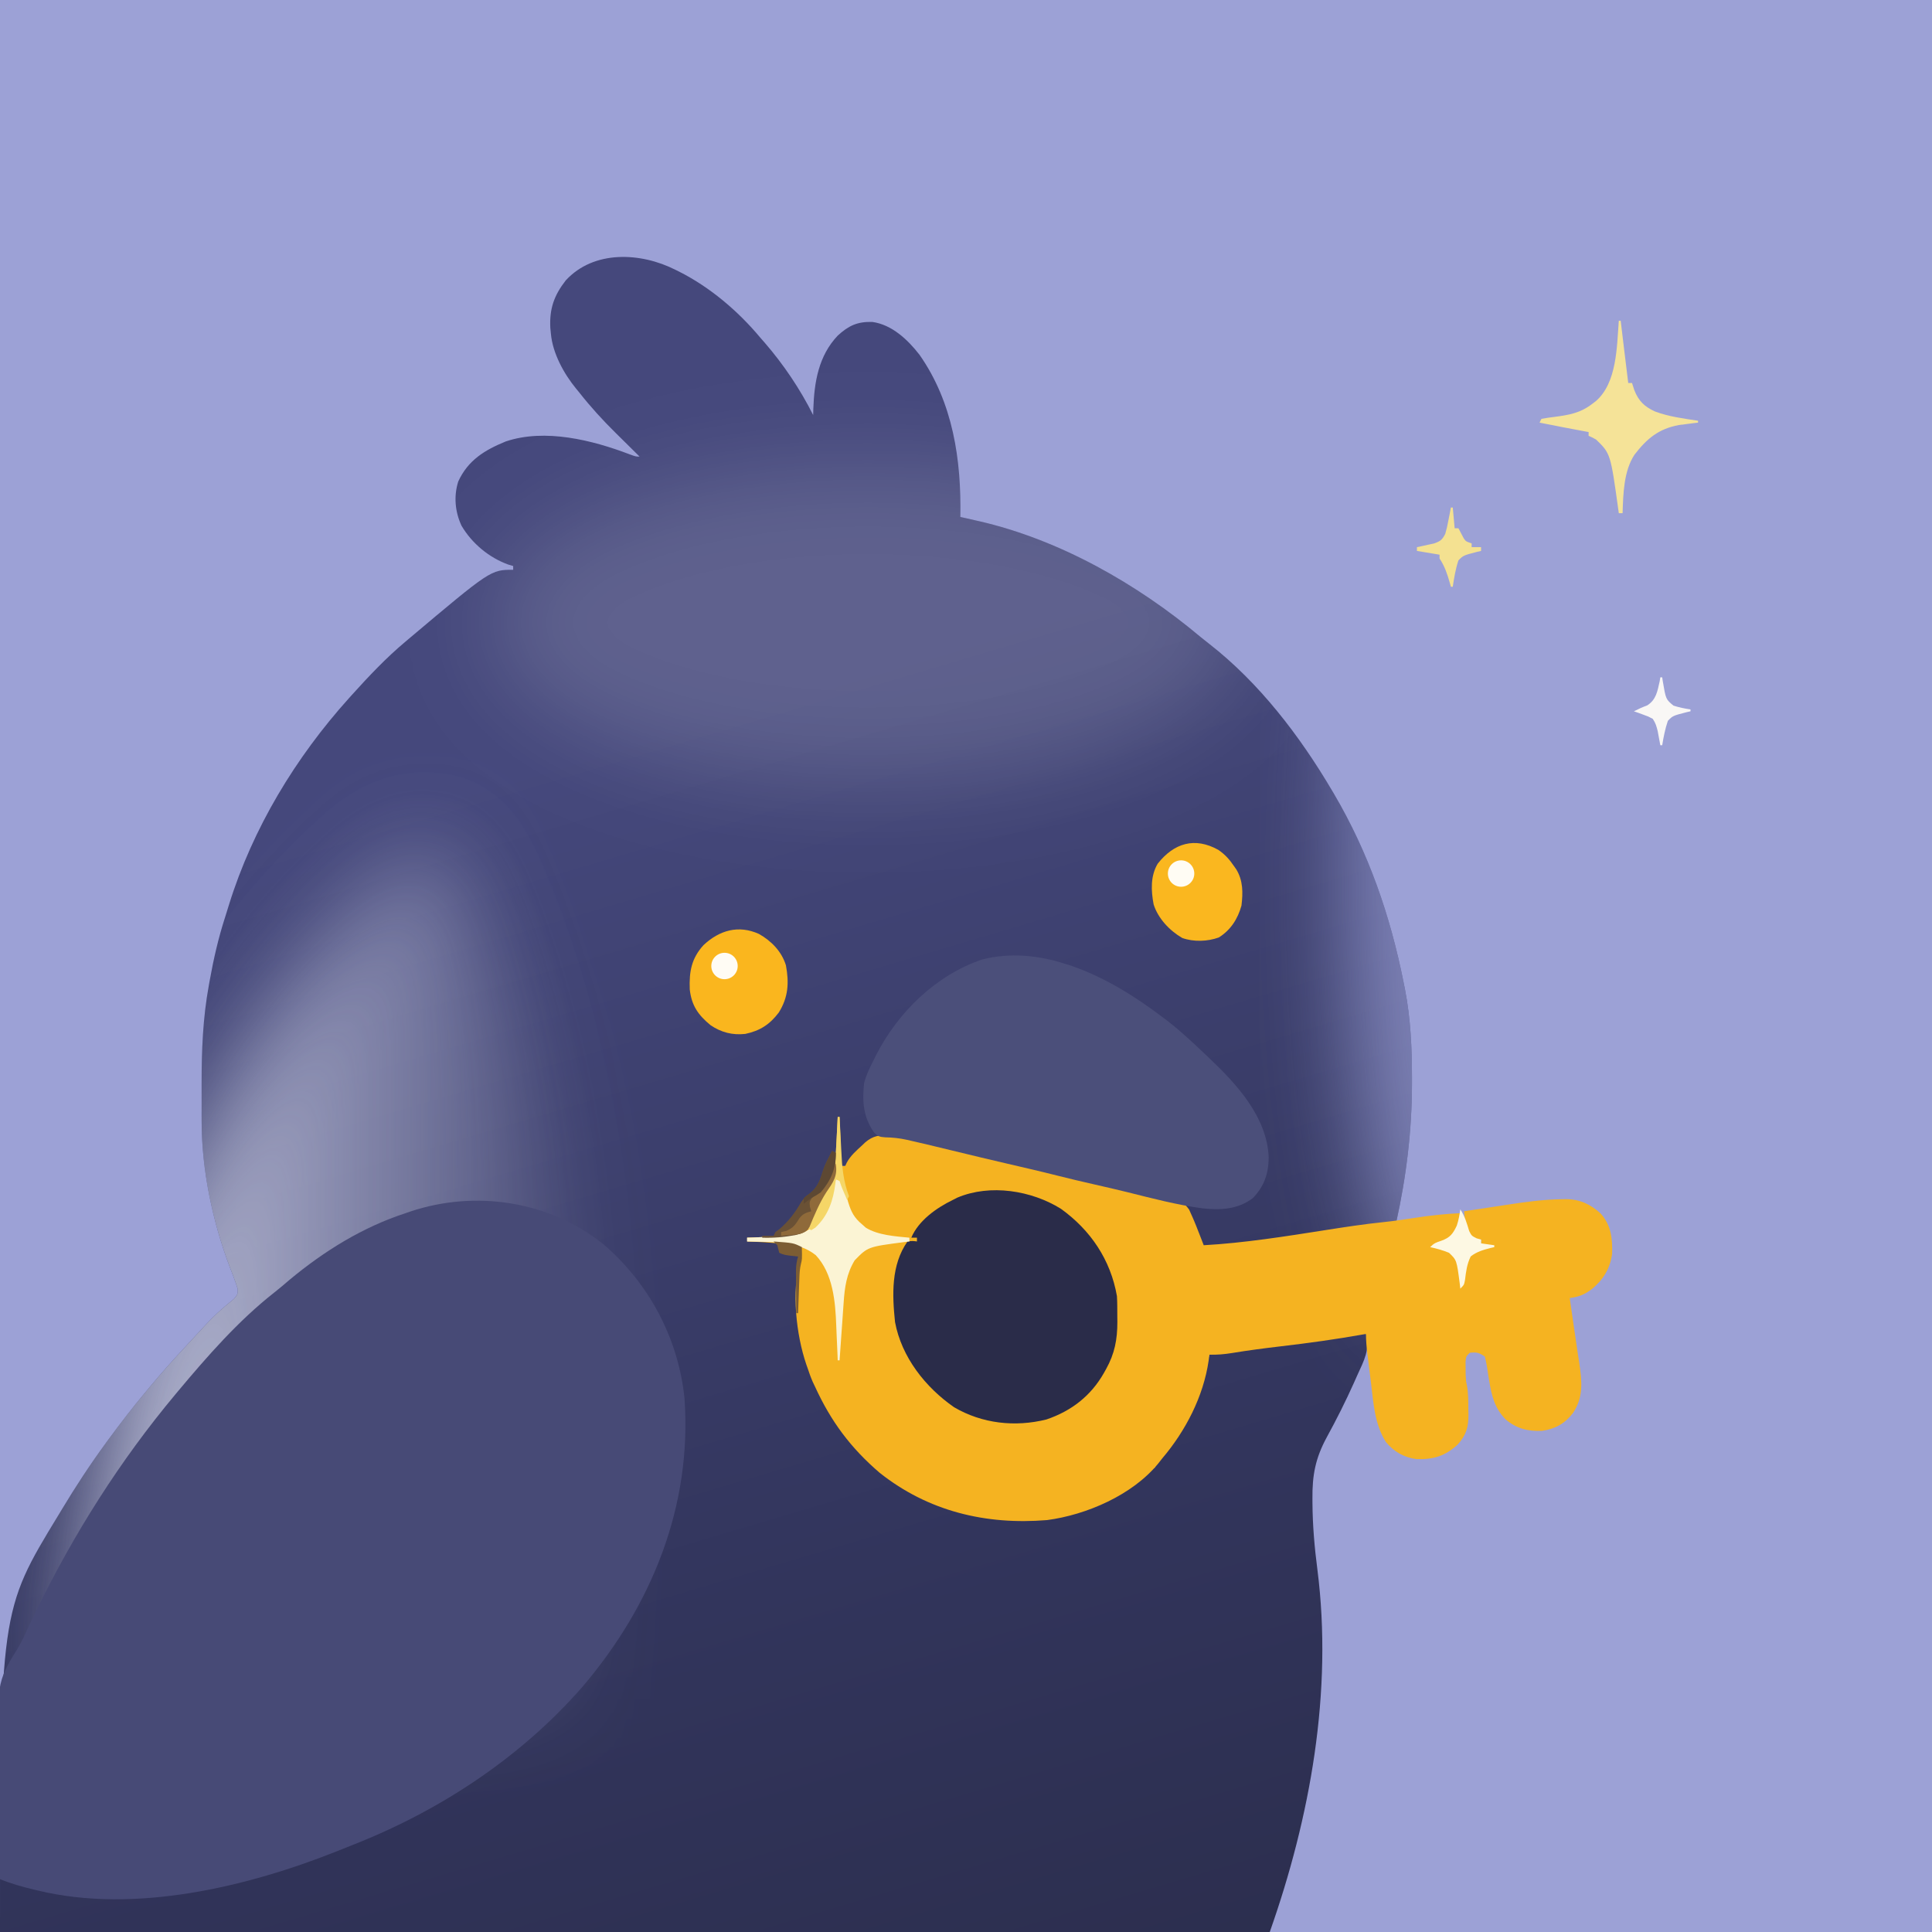
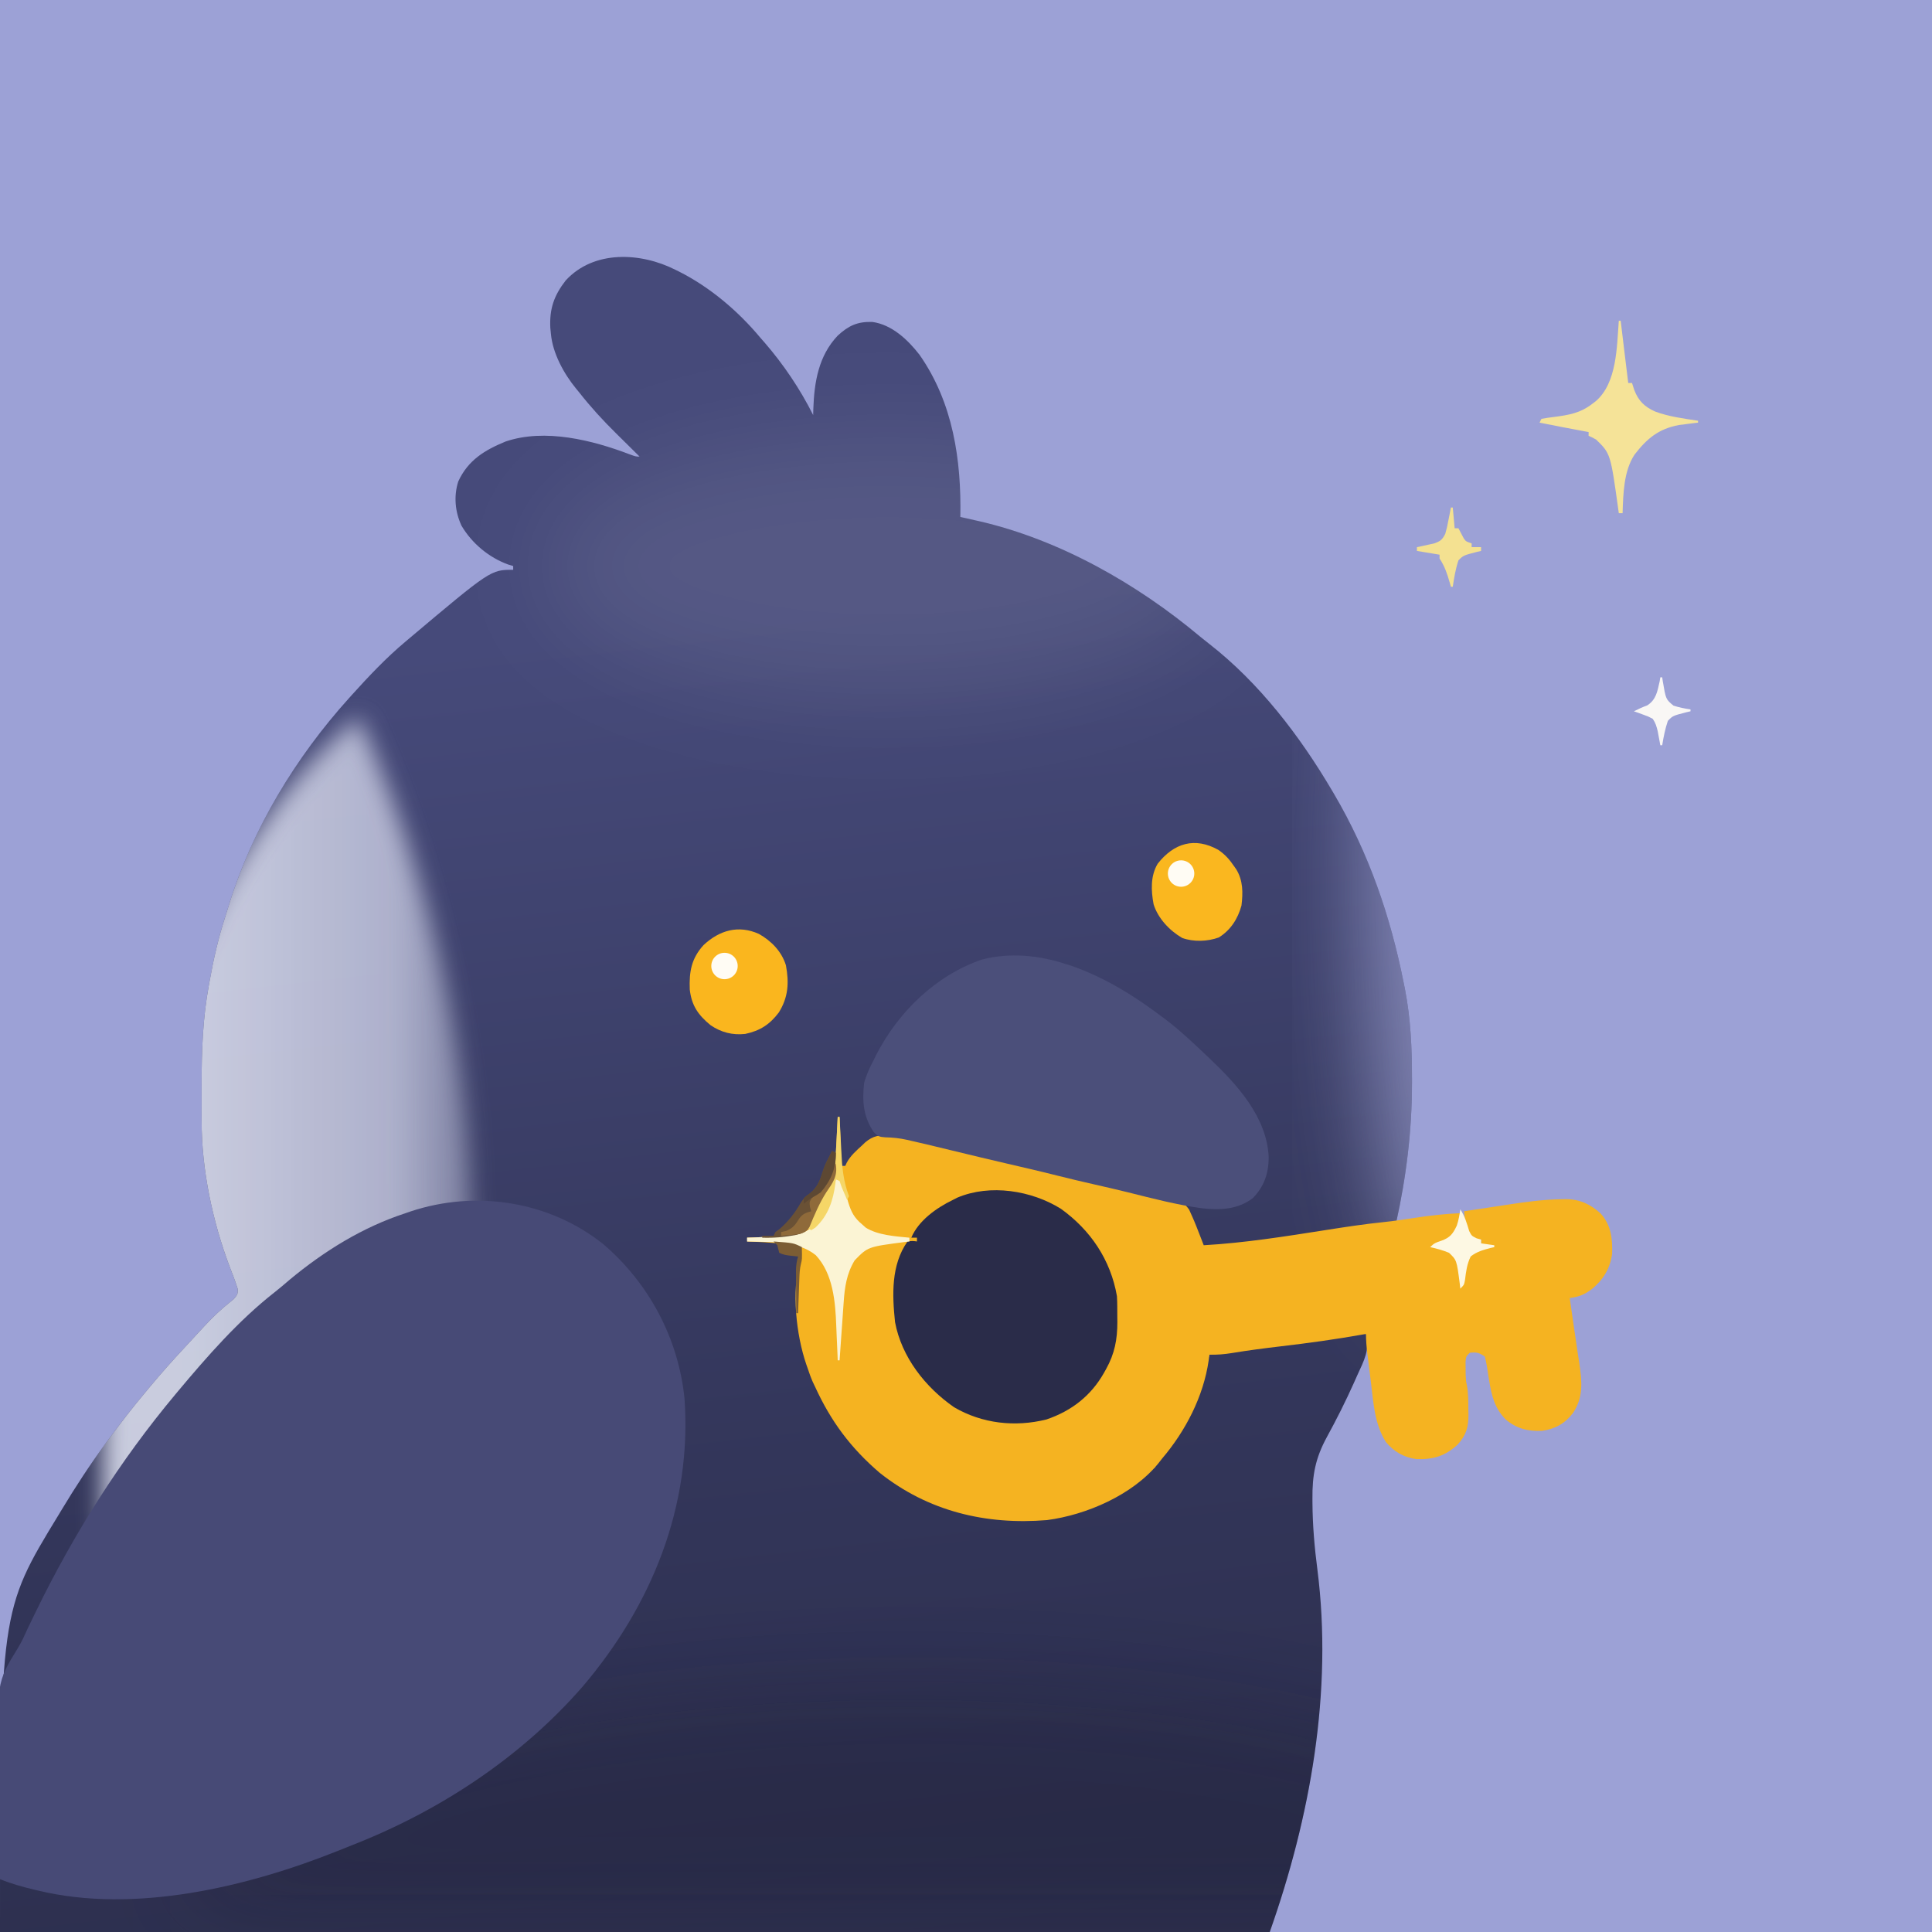
<svg xmlns="http://www.w3.org/2000/svg" version="1.1" viewBox="0 0 1024 1024" width="1024" height="1024">
  <defs>
-     <linearGradient id="bodyG" gradientUnits="userSpaceOnUse" x1="300" y1="150" x2="560" y2="1024">
-       <stop offset="0" stop-color="#45487C" />
-       <stop offset=".5" stop-color="#32355C" />
+     <linearGradient id="bodyG" gradientUnits="userSpaceOnUse" x1="420" y1="140" x2="520" y2="1024">
+       <stop offset="0" stop-color="#464A7A" />
+       <stop offset=".5" stop-color="#33365A" />
      <stop offset="1" stop-color="#272944" />
+     </linearGradient>
+     <linearGradient id="napeG" gradientUnits="userSpaceOnUse" x1="100" y1="0" x2="300" y2="0">
+       <stop offset="0" stop-color="#D9DCEC" />
+       <stop offset=".55" stop-color="#B9BCD6" />
+       <stop offset="1" stop-color="#B9BCD6" stop-opacity="0" />
    </linearGradient>
    <clipPath id="bodyClip">
      <path d="M0 0 C0.3 0.15 0.3 0.15 1.81 0.89 C18.26 9.16 33.27 21.91 45 36 C45.74 36.84 46.47 37.67 47.23 38.54 C57.33 50.21 66.07 63.19 73 77 C73.03 75.92 73.05 74.85 73.08 73.74 C73.57 59.55 75.83 45.63 85.99 34.9 C91.78 29.59 96.41 27.42 104.32 27.63 C114.73 29.06 123.16 37.05 129.35 45.03 C147.14 70.4 151.57 100.78 151 131 C151.54 131.12 151.54 131.12 154.3 131.73 C155.78 132.07 157.27 132.41 158.75 132.75 C159.46 132.91 160.17 133.06 160.9 133.23 C203.75 143.08 244.85 166.53 278.3 194.59 C279.77 195.81 281.26 196.98 282.77 198.15 C309.43 218.87 330.95 247.08 348 276 C348.35 276.6 348.71 277.19 349.07 277.81 C367.48 309.18 378.93 342.44 386 378 C386.22 379.07 386.43 380.14 386.65 381.24 C389.71 396.98 390.37 412.45 390.38 428.44 C390.38 428.9 390.38 428.9 390.38 431.21 C390.37 456.17 387.37 480.65 382 505 C381.09 505.11 380.19 505.22 379.25 505.34 C375.83 505.75 372.41 506.18 368.99 506.6 C367.52 506.78 366.05 506.96 364.58 507.14 C356.57 508.12 348.6 509.17 340.65 510.54 C327.89 512.74 315.01 514.29 302.17 515.91 C300.73 516.1 299.29 516.28 297.85 516.46 C295.82 516.72 293.79 516.98 291.75 517.23 C291.16 517.3 291.16 517.3 288.17 517.68 C285.42 517.96 282.77 518.06 280 518 C279.77 517.48 279.54 516.96 279.3 516.42 C272.23 500.46 272.23 500.46 270 496 C267.82 495.33 265.6 494.77 263.38 494.27 C262.7 494.11 262.01 493.95 261.31 493.79 C259.06 493.27 256.81 492.76 254.56 492.25 C253.01 491.89 251.46 491.54 249.9 491.18 C246 490.28 242.1 489.39 238.19 488.5 C232.75 487.26 227.31 486 221.88 484.75 C220.81 484.5 219.74 484.26 218.64 484.01 C211.91 482.46 205.22 480.82 198.53 479.12 C191.02 477.24 183.46 475.53 175.92 473.78 C166.85 471.68 157.8 469.51 148.75 467.31 C145.22 466.46 141.7 465.61 138.17 464.76 C136.17 464.28 134.17 463.8 132.17 463.31 C109.75 457.83 109.75 457.83 103.32 461.55 C98.18 465.47 94.12 470.06 90 475 C89.34 475 88.68 475 88 475 C87.67 471.7 87.34 468.4 87 465 C85.13 466.87 85.91 470.38 85.88 472.88 C85.59 479.63 83.94 483.7 79.91 489.23 C76.12 494.73 73.6 501.08 71.08 507.25 C69.3 510.12 66.94 510.73 63.8 511.63 C55.2 513.33 46.73 513.18 38 513 C38 513.66 38 514.32 38 515 C39.18 514.98 40.37 514.95 41.59 514.93 C58.88 514.69 58.88 514.69 66 517 C67 518 67 518 67.12 521.31 C67 525 67 525 66.51 526.81 C60.33 553.31 68.76 584.29 82.35 607.02 C87.66 615.52 93.94 622.92 101 630 C101.75 630.78 102.51 631.55 103.29 632.36 C124.54 652.95 155.28 662.9 184.42 662.45 C207.93 661.65 233.38 654.21 250.12 636.79 C252 635 252 635 254 635 C254.25 634.43 254.5 633.87 254.75 633.29 C256.2 630.63 257.98 628.69 260 626.44 C272.41 611.45 278.01 593.47 283 575 C288.51 574.18 294.02 573.36 299.53 572.55 C301.39 572.27 303.26 571.99 305.12 571.71 C315.37 570.18 325.61 568.76 335.92 567.67 C341.6 567.06 347.23 566.28 352.88 565.38 C354.54 565.11 356.2 564.85 357.87 564.59 C358.57 564.47 359.27 564.36 360 564.24 C362 564 362 564 366 564 C368.25 572.28 364.8 578.44 361.38 585.94 C360.78 587.27 360.19 588.6 359.61 589.92 C355.21 599.74 350.4 609.32 345.23 618.75 C339.21 629.85 337.49 638.8 337.62 651.44 C337.63 652.11 337.63 652.78 337.63 653.47 C337.7 665.38 338.71 677.09 340.25 688.91 C348.5 753.52 336.48 820.15 315 881 C92.91 881 -129.18 881 -358 881 C-358 710.84 -358 710.84 -327 660 C-326.45 659.08 -325.9 658.17 -325.33 657.23 C-318.04 645.12 -310.36 633.39 -302 622 C-301.75 621.65 -301.75 621.65 -300.46 619.89 C-294.2 611.4 -287.78 603.08 -281 595 C-280.13 593.95 -279.26 592.91 -278.39 591.86 C-272.62 584.96 -266.69 578.25 -260.56 571.68 C-258.83 569.82 -257.11 567.95 -255.39 566.08 C-254.12 564.7 -252.84 563.32 -251.56 561.94 C-250.93 561.26 -250.3 560.58 -249.65 559.87 C-246.66 556.68 -243.64 553.61 -240.34 550.75 C-240.06 550.5 -240.06 550.5 -238.63 549.26 C-237.1 547.96 -235.55 546.69 -234 545.43 C-232 543 -232 543 -231.98 540.23 C-233.24 536.23 -234.71 532.34 -236.25 528.44 C-245.33 504.48 -251.19 476.72 -251.13 451.1 C-251.13 450.06 -251.13 449.03 -251.14 447.96 C-251.14 445.77 -251.13 443.58 -251.13 441.4 C-251.13 438.1 -251.13 434.81 -251.14 431.52 C-251.15 413.8 -250.51 396.7 -247.31 379.25 C-247.18 378.52 -247.05 377.78 -246.91 377.02 C-244.85 365.56 -242.33 354.36 -238.73 343.26 C-238.01 341.03 -237.32 338.79 -236.64 336.54 C-224.03 295.93 -201.37 258.5 -173 227 C-172.5 226.44 -171.99 225.88 -171.48 225.31 C-162.49 215.36 -153.3 205.6 -143 197 C-142.48 196.56 -141.96 196.12 -141.42 195.66 C-97.91 159 -97.91 159 -86 159 C-86 158.34 -86 157.68 -86 157 C-86.87 156.74 -87.74 156.49 -88.63 156.22 C-98.86 152.51 -107.86 145.02 -113.38 135.66 C-116.82 128.27 -117.58 120.02 -115.12 112.2 C-109.93 100.89 -101.13 95.57 -90 91 C-69.13 83.95 -44.01 90.28 -24.21 97.83 C-21 99 -21 99 -19 99 C-19.65 98.36 -20.3 97.72 -20.97 97.06 C-23.43 94.64 -25.88 92.21 -28.33 89.78 C-29.38 88.74 -30.44 87.69 -31.49 86.66 C-38.49 79.77 -44.92 72.73 -51 65 C-51.57 64.31 -52.14 63.61 -52.72 62.9 C-59.18 55.01 -65.05 44.27 -66 34 C-66.1 32.93 -66.21 31.86 -66.32 30.76 C-66.83 20.69 -64.35 13.59 -58.17 5.65 C-43.24 -10.59 -18.36 -9.29 0 0 Z " transform="translate(358,143)" />
    </clipPath>
    <filter id="b24" x="-50%" y="-50%" width="200%" height="200%">
      <feGaussianBlur stdDeviation="24" />
    </filter>
-     <filter id="b12" x="-50%" y="-50%" width="200%" height="200%">
-       <feGaussianBlur stdDeviation="12" />
+     <filter id="b6" x="-50%" y="-50%" width="200%" height="200%">
+       <feGaussianBlur stdDeviation="6" />
    </filter>
-     <linearGradient id="napeG" gradientUnits="userSpaceOnUse" x1="90" y1="0" x2="330" y2="0">
-       <stop offset="0" stop-color="#C8CBE2" />
-       <stop offset="1" stop-color="#C8CBE2" stop-opacity="0" />
-     </linearGradient>
  </defs>
  <path d="M0 0 C337.92 0 675.84 0 1024 0 C1024 337.92 1024 675.84 1024 1024 C686.08 1024 348.16 1024 0 1024 C0 686.08 0 348.16 0 0 Z " fill="#9CA1D6" transform="translate(0,0)" />
  <path d="M0 0 C0.3 0.15 0.3 0.15 1.81 0.89 C18.26 9.16 33.27 21.91 45 36 C45.74 36.84 46.47 37.67 47.23 38.54 C57.33 50.21 66.07 63.19 73 77 C73.03 75.92 73.05 74.85 73.08 73.74 C73.57 59.55 75.83 45.63 85.99 34.9 C91.78 29.59 96.41 27.42 104.32 27.63 C114.73 29.06 123.16 37.05 129.35 45.03 C147.14 70.4 151.57 100.78 151 131 C151.54 131.12 151.54 131.12 154.3 131.73 C155.78 132.07 157.27 132.41 158.75 132.75 C159.46 132.91 160.17 133.06 160.9 133.23 C203.75 143.08 244.85 166.53 278.3 194.59 C279.77 195.81 281.26 196.98 282.77 198.15 C309.43 218.87 330.95 247.08 348 276 C348.35 276.6 348.71 277.19 349.07 277.81 C367.48 309.18 378.93 342.44 386 378 C386.22 379.07 386.43 380.14 386.65 381.24 C389.71 396.98 390.37 412.45 390.38 428.44 C390.38 428.9 390.38 428.9 390.38 431.21 C390.37 456.17 387.37 480.65 382 505 C381.09 505.11 380.19 505.22 379.25 505.34 C375.83 505.75 372.41 506.18 368.99 506.6 C367.52 506.78 366.05 506.96 364.58 507.14 C356.57 508.12 348.6 509.17 340.65 510.54 C327.89 512.74 315.01 514.29 302.17 515.91 C300.73 516.1 299.29 516.28 297.85 516.46 C295.82 516.72 293.79 516.98 291.75 517.23 C291.16 517.3 291.16 517.3 288.17 517.68 C285.42 517.96 282.77 518.06 280 518 C279.77 517.48 279.54 516.96 279.3 516.42 C272.23 500.46 272.23 500.46 270 496 C267.82 495.33 265.6 494.77 263.38 494.27 C262.7 494.11 262.01 493.95 261.31 493.79 C259.06 493.27 256.81 492.76 254.56 492.25 C253.01 491.89 251.46 491.54 249.9 491.18 C246 490.28 242.1 489.39 238.19 488.5 C232.75 487.26 227.31 486 221.88 484.75 C220.81 484.5 219.74 484.26 218.64 484.01 C211.91 482.46 205.22 480.82 198.53 479.12 C191.02 477.24 183.46 475.53 175.92 473.78 C166.85 471.68 157.8 469.51 148.75 467.31 C145.22 466.46 141.7 465.61 138.17 464.76 C136.17 464.28 134.17 463.8 132.17 463.31 C109.75 457.83 109.75 457.83 103.32 461.55 C98.18 465.47 94.12 470.06 90 475 C89.34 475 88.68 475 88 475 C87.67 471.7 87.34 468.4 87 465 C85.13 466.87 85.91 470.38 85.88 472.88 C85.59 479.63 83.94 483.7 79.91 489.23 C76.12 494.73 73.6 501.08 71.08 507.25 C69.3 510.12 66.94 510.73 63.8 511.63 C55.2 513.33 46.73 513.18 38 513 C38 513.66 38 514.32 38 515 C39.18 514.98 40.37 514.95 41.59 514.93 C58.88 514.69 58.88 514.69 66 517 C67 518 67 518 67.12 521.31 C67 525 67 525 66.51 526.81 C60.33 553.31 68.76 584.29 82.35 607.02 C87.66 615.52 93.94 622.92 101 630 C101.75 630.78 102.51 631.55 103.29 632.36 C124.54 652.95 155.28 662.9 184.42 662.45 C207.93 661.65 233.38 654.21 250.12 636.79 C252 635 252 635 254 635 C254.25 634.43 254.5 633.87 254.75 633.29 C256.2 630.63 257.98 628.69 260 626.44 C272.41 611.45 278.01 593.47 283 575 C288.51 574.18 294.02 573.36 299.53 572.55 C301.39 572.27 303.26 571.99 305.12 571.71 C315.37 570.18 325.61 568.76 335.92 567.67 C341.6 567.06 347.23 566.28 352.88 565.38 C354.54 565.11 356.2 564.85 357.87 564.59 C358.57 564.47 359.27 564.36 360 564.24 C362 564 362 564 366 564 C368.25 572.28 364.8 578.44 361.38 585.94 C360.78 587.27 360.19 588.6 359.61 589.92 C355.21 599.74 350.4 609.32 345.23 618.75 C339.21 629.85 337.49 638.8 337.62 651.44 C337.63 652.11 337.63 652.78 337.63 653.47 C337.7 665.38 338.71 677.09 340.25 688.91 C348.5 753.52 336.48 820.15 315 881 C92.91 881 -129.18 881 -358 881 C-358 710.84 -358 710.84 -327 660 C-326.45 659.08 -325.9 658.17 -325.33 657.23 C-318.04 645.12 -310.36 633.39 -302 622 C-301.75 621.65 -301.75 621.65 -300.46 619.89 C-294.2 611.4 -287.78 603.08 -281 595 C-280.13 593.95 -279.26 592.91 -278.39 591.86 C-272.62 584.96 -266.69 578.25 -260.56 571.68 C-258.83 569.82 -257.11 567.95 -255.39 566.08 C-254.12 564.7 -252.84 563.32 -251.56 561.94 C-250.93 561.26 -250.3 560.58 -249.65 559.87 C-246.66 556.68 -243.64 553.61 -240.34 550.75 C-240.06 550.5 -240.06 550.5 -238.63 549.26 C-237.1 547.96 -235.55 546.69 -234 545.43 C-232 543 -232 543 -231.98 540.23 C-233.24 536.23 -234.71 532.34 -236.25 528.44 C-245.33 504.48 -251.19 476.72 -251.13 451.1 C-251.13 450.06 -251.13 449.03 -251.14 447.96 C-251.14 445.77 -251.13 443.58 -251.13 441.4 C-251.13 438.1 -251.13 434.81 -251.14 431.52 C-251.15 413.8 -250.51 396.7 -247.31 379.25 C-247.18 378.52 -247.05 377.78 -246.91 377.02 C-244.85 365.56 -242.33 354.36 -238.73 343.26 C-238.01 341.03 -237.32 338.79 -236.64 336.54 C-224.03 295.93 -201.37 258.5 -173 227 C-172.5 226.44 -171.99 225.88 -171.48 225.31 C-162.49 215.36 -153.3 205.6 -143 197 C-142.48 196.56 -141.96 196.12 -141.42 195.66 C-97.91 159 -97.91 159 -86 159 C-86 158.34 -86 157.68 -86 157 C-86.87 156.74 -87.74 156.49 -88.63 156.22 C-98.86 152.51 -107.86 145.02 -113.38 135.66 C-116.82 128.27 -117.58 120.02 -115.12 112.2 C-109.93 100.89 -101.13 95.57 -90 91 C-69.13 83.95 -44.01 90.28 -24.21 97.83 C-21 99 -21 99 -19 99 C-19.65 98.36 -20.3 97.72 -20.97 97.06 C-23.43 94.64 -25.88 92.21 -28.33 89.78 C-29.38 88.74 -30.44 87.69 -31.49 86.66 C-38.49 79.77 -44.92 72.73 -51 65 C-51.57 64.31 -52.14 63.61 -52.72 62.9 C-59.18 55.01 -65.05 44.27 -66 34 C-66.1 32.93 -66.21 31.86 -66.32 30.76 C-66.83 20.69 -64.35 13.59 -58.17 5.65 C-43.24 -10.59 -18.36 -9.29 0 0 Z " fill="url(#bodyG)" transform="translate(358,143)" />
  <g clip-path="url(#bodyClip)">
-     <path d="M40 900 C50 700 110 540 230 440 C300 560 320 720 300 900 Z" fill="url(#napeG)" opacity=".85" filter="url(#b24)" />
-     <ellipse cx="460" cy="330" rx="200" ry="85" fill="#FFFFFF" opacity=".14" filter="url(#b24)" />
-     <ellipse cx="760" cy="470" rx="46" ry="230" fill="#B6BBF6" opacity=".55" filter="url(#b24)" />
+     <path d="M60 900 C40 700 70 480 190 380 C230 470 250 560 250 660 C250 760 225 840 190 900 Z" fill="url(#napeG)" opacity=".9" filter="url(#b6)" />
+     <ellipse cx="470" cy="300" rx="180" ry="70" fill="#FFFFFF" opacity=".08" filter="url(#b24)" />
+     <ellipse cx="765" cy="470" rx="40" ry="220" fill="#C2C6FA" opacity=".55" filter="url(#b24)" />
+     <ellipse cx="480" cy="1010" rx="380" ry="120" fill="#15172B" opacity=".22" filter="url(#b24)" />
  </g>
  <path d="M0 0 C24.26 20.68 39.95 50.1 43.13 82 C47.11 138.99 25.76 191.51 -10.89 234.56 C-43.69 272.21 -86.97 300.66 -133.43 318.74 C-135.78 319.66 -138.12 320.61 -140.46 321.56 C-188.27 340.72 -248.37 355.08 -299.69 342.62 C-300.39 342.46 -301.09 342.29 -301.82 342.12 C-307.92 340.66 -313.86 339 -319.69 336.62 C-319.94 324.02 -320.14 311.41 -320.26 298.81 C-320.31 292.95 -320.39 287.09 -320.52 281.24 C-321.54 232.49 -321.54 232.49 -310.06 213.89 C-308.04 210.56 -306.5 207.06 -304.9 203.51 C-303.82 201.25 -302.72 199 -301.62 196.75 C-301.33 196.15 -301.04 195.55 -300.74 194.93 C-280.65 153.63 -256.18 114.89 -226.69 79.62 C-226.25 79.1 -225.82 78.58 -225.37 78.04 C-209.89 59.55 -193.3 40.55 -174.27 25.65 C-171.46 23.45 -168.77 21.14 -166.06 18.81 C-147.74 3.62 -127.41 -8.99 -104.69 -16.38 C-104.26 -16.53 -104.26 -16.53 -102.08 -17.29 C-67.44 -28.78 -28.63 -22.81 0 0 Z " fill="#474A76" transform="translate(319.6875,659.375)" />
  <path d="M0 0 C0.33 0 0.66 0 1 0 C1.33 8.58 1.66 17.16 2 26 C2.66 26 3.32 26 4 26 C4.26 25.41 4.53 24.82 4.8 24.21 C6.83 20.47 9.89 17.85 13 15 C13.54 14.48 14.08 13.97 14.63 13.44 C18.81 9.9 22.18 9.57 27.54 9.68 C34.98 10.37 42.19 12.31 49.44 14.06 C51.18 14.48 52.93 14.89 54.67 15.3 C65.91 17.96 77.12 20.76 88.31 23.61 C96.78 25.75 105.29 27.57 113.85 29.3 C120.19 30.59 126.41 32.1 132.65 33.84 C138.84 35.52 145.08 36.99 151.31 38.5 C152.57 38.81 153.83 39.12 155.13 39.43 C160.65 40.77 166.15 42.07 171.73 43.09 C172.56 43.25 173.39 43.41 174.25 43.57 C175.74 43.85 177.23 44.1 178.72 44.32 C182.66 45.06 183.89 45.84 186.26 49.13 C186.87 50.4 187.45 51.7 188 53 C188.28 53.65 188.57 54.3 188.86 54.98 C189.7 56.95 190.48 58.94 191.25 60.94 C191.52 61.62 191.79 62.31 192.06 63.01 C192.71 64.67 193.36 66.34 194 68 C215.58 66.78 237.12 63.34 258.46 59.99 C268.79 58.37 279.1 56.78 289.51 55.72 C295.12 55.14 300.68 54.31 306.25 53.44 C314.16 52.2 321.99 51.38 330 51 C329.09 56.01 327.67 60.58 324.75 64.81 C322.06 66.64 319.13 67.23 316 68 C316.6 68.22 317.21 68.44 317.83 68.66 C323.26 70.82 326.48 72.46 329 78 C329.87 81.64 330.5 85.29 331 89 C331.09 88.2 331.17 87.41 331.26 86.59 C332.16 79.85 332.84 75.58 338 71 C341.31 69.12 341.31 69.12 344 68 C343.01 67.67 342.02 67.34 341 67 C341 66.34 341 65.68 341 65 C340.62 64.97 340.62 64.97 338.69 64.81 C336 64 336 64 334.25 62 C333.09 59.21 332.71 57.27 332.42 54.31 C332.38 53.91 332.38 53.91 332.17 51.86 C332.12 51.25 332.06 50.63 332 50 C337.65 49.13 343.3 48.27 348.96 47.44 C350.87 47.15 352.78 46.86 354.7 46.56 C364.43 45.06 374.08 43.73 383.95 43.62 C384.3 43.62 384.3 43.62 386.11 43.58 C393.39 43.65 399.11 46.32 404.42 51.23 C409.97 57.46 410.7 64.42 410.45 72.55 C409.46 80.12 405.86 86.14 400 91 C395.92 94.13 393.04 95.3 388 96 C388.3 98.13 388.61 100.27 388.91 102.4 C389.18 104.28 389.45 106.16 389.72 108.03 C390.41 112.93 391.12 117.83 391.87 122.72 C392 123.64 392.14 124.55 392.28 125.5 C392.55 127.24 392.81 128.98 393.09 130.72 C394.5 140.22 395.3 148.5 389.78 156.84 C385.47 162.5 380.34 165.39 373.29 166.38 C365.79 166.7 359.78 165.19 353.99 160.3 C348.12 154.23 346.61 147.78 345.27 139.65 C345.14 138.89 345.01 138.12 344.88 137.33 C344.63 135.79 344.39 134.25 344.18 132.71 C343.88 130.79 343.45 128.89 343 127 C339.78 124.85 338.73 124.62 335 125 C333 127 333 127 332.77 129.86 C332.78 131 332.8 132.14 332.81 133.31 C332.82 134.44 332.83 135.57 332.83 136.74 C333 140 333 140 333.5 142.3 C334.28 146.5 334.23 150.68 334.25 154.94 C334.26 155.38 334.26 155.38 334.31 157.61 C334.35 164.34 333.2 168.57 328.56 173.69 C321.83 179.76 315.9 181.58 306.84 181.37 C300.2 180.5 294.82 177.48 290.56 172.31 C284.57 162.89 283.95 151.63 282.64 140.8 C282.31 138.11 281.97 135.42 281.63 132.73 C281.42 131.01 281.2 129.29 280.99 127.57 C280.89 126.77 280.79 125.97 280.69 125.14 C280.27 121.72 280 118.45 280 115 C279.45 115.1 278.89 115.2 278.32 115.3 C263.92 117.88 249.51 119.86 234.99 121.56 C226.28 122.58 217.61 123.71 208.96 125.14 C204.93 125.79 201.08 126.13 197 126 C196.94 126.5 196.94 126.5 196.62 129.05 C193.86 148.18 184.37 166.43 172 181 C171.31 181.87 170.63 182.75 169.92 183.65 C156.27 200.38 131.85 210.93 110.94 213.68 C78.5 216.34 47.97 209.03 22.25 188.62 C6.86 175.42 -3.6 161.36 -12 143 C-12.4 142.16 -12.8 141.33 -13.21 140.47 C-14.29 138.01 -15.16 135.55 -16 133 C-16.21 132.39 -16.43 131.79 -16.65 131.17 C-22.09 115.19 -24.47 92.55 -20 76 C-19.96 73.67 -19.96 71.33 -20 69 C-29.28 66.75 -38.5 66.39 -48 66 C-48 65.34 -48 64.68 -48 64 C-46.92 63.96 -45.85 63.93 -44.74 63.89 C-24.02 63.01 -24.02 63.01 -16 59 C-15.19 57.24 -14.45 55.44 -13.75 53.62 C-7.93 39.21 -7.93 39.21 -3.46 34.31 C-1.48 31.18 -1.42 28.22 -1.27 24.61 C-1.23 23.9 -1.19 23.2 -1.15 22.47 C-1.02 20.23 -0.92 17.99 -0.81 15.75 C-0.73 14.23 -0.65 12.7 -0.56 11.18 C-0.36 7.45 -0.18 3.73 0 0 Z " fill="#F5B321" transform="translate(444,592)" />
  <path d="M0 0 C1.04 0.33 2.07 0.65 3.14 0.99 C20.53 7.09 36.4 16.91 51 28 C51.93 28.7 52.86 29.39 53.82 30.11 C60.94 35.63 67.48 41.8 74 48 C74.29 48.27 74.29 48.27 75.77 49.67 C90.59 63.69 106.63 81.14 107.44 102.56 C107.35 111.03 105.02 117.85 99.05 124.01 C91.09 130.09 81.69 130.5 72.07 129.41 C58.73 127.6 45.71 124.17 32.67 120.91 C26.86 119.47 21.02 118.14 15.19 116.81 C8.53 115.29 1.87 113.75 -4.75 112.06 C-13.5 109.84 -22.29 107.82 -31.08 105.78 C-40.15 103.68 -49.2 101.51 -58.25 99.31 C-74.74 95.32 -74.74 95.32 -82.19 93.62 C-82.9 93.46 -83.61 93.29 -84.35 93.12 C-88.2 92.27 -91.81 91.88 -95.75 91.81 C-98.84 91.61 -99.7 91.31 -101.89 89.05 C-107.48 80.92 -108.06 72.6 -107 63 C-105.83 58.69 -104.08 54.94 -102 51 C-101.55 50.09 -101.11 49.18 -100.65 48.24 C-89.01 25.46 -68.94 5.86 -44.5 -2.44 C-29.68 -6.25 -14.39 -4.71 0 0 Z " fill="#4B4F7A" transform="translate(565,511)" />
  <path d="M0 0 C15.74 11.32 26.35 27.06 29.69 46.31 C29.9 49.89 29.87 53.48 29.88 57.06 C29.89 58.01 29.9 58.97 29.91 59.95 C29.93 69.24 28.48 76.8 23.94 84.94 C23.58 85.59 23.22 86.24 22.84 86.91 C15.98 99.07 5.61 107.16 -7.68 111.66 C-24.32 115.8 -41.73 113.88 -56.59 105.2 C-71.84 94.63 -84.45 78.63 -87.92 60.07 C-89.44 45.59 -90.07 29.75 -81.31 17.31 C-78.62 17 -78.62 17 -76.31 17.31 C-76.31 16.65 -76.31 15.99 -76.31 15.31 C-77.3 15.31 -78.29 15.31 -79.31 15.31 C-75.45 6.2 -65.95 -0.5 -57.31 -4.69 C-56.5 -5.1 -55.69 -5.51 -54.86 -5.94 C-37.45 -13.27 -15.58 -9.71 0 0 Z " fill="#2A2C49" transform="translate(562.3125,640.6875)" />
  <path d="M0 0 C6.58 3.71 12.03 9.28 14.3 16.61 C16.03 25.85 15.58 33.61 10.52 41.66 C5.72 48.02 0.57 51.33 -7.25 53 C-14.08 53.73 -20.03 52.2 -25.68 48.34 C-32.26 42.91 -35.68 37.96 -36.66 29.45 C-37.03 20.03 -35.8 13.02 -29.38 5.94 C-20.93 -1.97 -10.86 -4.89 0 0 Z " fill="#FAB61E" transform="translate(402.25,495)" />
  <path d="M0 0 C3.49 2.39 5.91 5.05 8.26 8.55 C8.67 9.13 9.08 9.71 9.51 10.32 C13.15 16.32 13.09 22.72 12.26 29.55 C10.29 36.61 6.52 42.51 0.26 46.42 C-5.73 48.6 -13.11 48.84 -19.11 46.7 C-25.82 42.83 -31.95 36.34 -34.3 28.88 C-35.67 21.62 -36.02 13.84 -32.14 7.33 C-23.52 -3.63 -12.47 -6.96 0 0 Z " fill="#FAB71F" transform="translate(645.7422,450.4531)" />
  <path d="M0 0 C0.33 0 0.66 0 1 0 C1.09 0.72 1.17 1.43 1.26 2.17 C1.65 5.45 2.04 8.72 2.44 12 C2.57 13.13 2.71 14.25 2.85 15.41 C3.55 21.28 4.26 27.14 5 33 C5.66 33 6.32 33 7 33 C7.2 33.61 7.2 33.61 8.19 36.69 C10.41 42.48 13.61 45.58 19.25 48.12 C26.55 50.85 34.33 51.83 42 53 C42 53.33 42 53.66 42 54 C41.08 54.11 40.16 54.22 39.22 54.33 C38.61 54.41 38.61 54.41 35.5 54.81 C34.29 54.96 33.09 55.11 31.84 55.27 C21.07 57.32 14.98 62.37 8.33 70.97 C2.55 79.76 2.35 91.85 2 102 C1.34 102 0.68 102 0 102 C-0.08 101.45 -0.15 100.9 -0.23 100.34 C-4.38 70.43 -4.38 70.43 -12 63 C-14.19 61.79 -14.19 61.79 -16 61 C-16 60.34 -16 59.68 -16 59 C-16.52 58.9 -16.52 58.9 -19.15 58.41 C-26.78 56.99 -34.4 55.55 -42 54 C-41.67 53.34 -41.34 52.68 -41 52 C-38.81 51.58 -36.59 51.26 -34.38 51 C-26.44 49.95 -20.49 49.01 -14 44 C-13.7 43.78 -13.7 43.78 -12.21 42.64 C-0.95 32.96 -1.05 13.81 0 0 Z " fill="#F5E398" transform="translate(858,170)" />
  <path d="M0 0 C0.99 0.33 1.98 0.66 3 1 C3.81 2.69 3.81 2.69 4.43 4.86 C4.67 5.65 4.91 6.43 5.15 7.24 C5.63 8.9 6.1 10.55 6.57 12.21 C8.15 17.37 9.72 20.46 14 24 C14.63 24.56 15.27 25.13 15.92 25.71 C22.36 29.7 31.56 30.27 39 31 C39 31.66 39 32.32 39 33 C38.09 33.11 37.19 33.22 36.25 33.33 C16.99 35.84 16.99 35.84 10 43 C5.7 50.07 4.68 57.35 4.15 65.43 C4.08 66.31 4.02 67.19 3.96 68.09 C3.75 70.87 3.56 73.66 3.38 76.44 C3.24 78.33 3.1 80.23 2.97 82.12 C2.64 86.75 2.32 91.37 2 96 C1.67 96 1.34 96 1 96 C0.97 95.05 0.93 94.1 0.9 93.12 C0.76 89.51 0.59 85.9 0.42 82.3 C0.35 80.75 0.29 79.2 0.23 77.66 C-0.23 64.97 -1.47 50.04 -10.62 40.27 C-20.62 32.25 -34.75 33.52 -47 33 C-47 32.34 -47 31.68 -47 31 C-45.92 30.96 -44.85 30.93 -43.74 30.89 C-17.78 29.79 -17.78 29.79 -9.44 22.88 C-3.7 16.11 -1.88 8.55 0 0 Z " fill="#FBF4D4" transform="translate(443,625)" />
  <path d="M0 0 C0.66 0.33 1.32 0.66 2 1 C2.88 9.76 2.12 15.01 -3.05 22.16 C-6.85 27.69 -9.39 34.05 -11.92 40.25 C-13.76 43.23 -16.2 43.8 -19.48 44.63 C-25.43 45.71 -30.96 46.2 -37 46 C-37 45.67 -37 45.34 -37 45 C-35.02 45 -33.04 45 -31 45 C-30.67 44.34 -30.34 43.68 -30 43 C-29.3 42.48 -28.6 41.97 -27.88 41.44 C-23.23 37.5 -19.47 32.63 -16.5 27.31 C-14.98 24.98 -13.76 24.02 -11.56 22.38 C-7.54 19.11 -6.33 15.44 -4.82 10.59 C-4.07 8.22 -3.17 6.18 -2 4 C-1.63 3.26 -1.26 2.51 -0.88 1.75 C-0.59 1.17 -0.3 0.6 0 0 Z " fill="#6A5135" transform="translate(441,610)" />
  <path d="M0 0 C0.33 0 0.66 0 1 0 C1.33 3.63 1.66 7.26 2 11 C2.66 11 3.32 11 4 11 C4.94 12.79 5.89 14.58 6.83 16.37 C8 18 8 18 11 19 C11 19.66 11 20.32 11 21 C12.65 21 14.3 21 16 21 C16 21.66 16 22.32 16 23 C15.31 23.16 14.63 23.32 13.92 23.48 C6.63 25.37 6.63 25.37 4 28 C2.48 32.57 1.71 37.24 1 42 C0.67 42 0.34 42 0 42 C-0.18 41.34 -0.36 40.67 -0.55 39.99 C-1.91 35.22 -3.26 31.17 -6 27 C-6 26.34 -6 25.68 -6 25 C-7.98 24.67 -7.98 24.67 -18 23 C-18 22.34 -18 21.68 -18 21 C-17.17 20.83 -16.34 20.66 -15.48 20.48 C-14.94 20.36 -14.94 20.36 -12.19 19.75 C-11.11 19.52 -10.03 19.29 -8.92 19.05 C-5.54 17.83 -4.64 17.16 -3 14 C-2.05 10.55 -2.05 10.55 -1.31 6.75 C-1.06 5.49 -0.81 4.22 -0.55 2.92 C-0.37 1.96 -0.19 0.99 0 0 Z " fill="#F4E191" transform="translate(769,269)" />
  <path d="M0 0 C2.44 3.66 3.44 7.32 4.71 11.5 C6 14 6 14 8.64 15.34 C9.42 15.56 10.2 15.78 11 16 C11 16.66 11 17.32 11 18 C13.31 18.33 15.62 18.66 18 19 C18 19.33 18 19.66 18 20 C17.32 20.16 16.65 20.32 15.95 20.48 C11.99 21.52 8.76 22.41 5.5 24.94 C3.52 28.98 3.03 32.91 2.49 37.36 C2 40 2 40 0 42 C-0.1 41.13 -0.2 40.26 -0.3 39.37 C-1.92 26.88 -1.92 26.88 -6 23 C-9.27 21.66 -12.55 20.75 -16 20 C-13.89 17.89 -12.83 17.5 -10.06 16.62 C-5.45 14.96 -3.96 13.02 -1.88 8.62 C-0.92 5.76 -0.42 2.98 0 0 Z " fill="#FDF8E3" transform="translate(774,641)" />
  <path d="M0 0 C0.33 0 0.66 0 1 0 C1.05 0.33 1.05 0.33 1.3 2.01 C2.93 11.66 2.93 11.66 7 15 C9.97 15.97 12.91 16.56 16 17 C16 17.33 16 17.66 16 18 C15.66 18.08 15.66 18.08 13.92 18.48 C6.61 20.37 6.61 20.37 4 23.06 C2.56 27.3 1.73 31.59 1 36 C0.67 36 0.34 36 0 36 C-0.06 35.66 -0.06 35.66 -0.37 33.95 C-0.45 33.51 -0.45 33.51 -0.88 31.25 C-1.04 30.37 -1.2 29.49 -1.37 28.58 C-2 26.02 -2.5 24.17 -4 22 C-6.38 20.73 -6.38 20.73 -9.12 19.75 C-9.58 19.58 -9.58 19.58 -11.88 18.73 C-12.58 18.49 -13.28 18.25 -14 18 C-11.66 16.8 -9.42 15.79 -6.94 14.88 C-2.14 11.81 -1.53 7.33 -0.31 2 C-0.26 1.67 -0.26 1.67 0 0 Z " fill="#F9F7F5" transform="translate(880,359)" />
  <path d="M0 0 C0.33 0 0.66 0 1 0 C1.02 0.48 1.02 0.48 1.14 2.89 C1.31 6.46 1.5 10.03 1.69 13.6 C1.77 15.14 1.85 16.68 1.92 18.22 C2.31 26.61 2.97 34.08 6 42 C5.67 42.66 5.34 43.32 5 44 C2.12 37.38 2.12 37.38 1 34 C0.34 33.67 -0.32 33.34 -1 33 C-1.07 33.74 -1.15 34.48 -1.23 35.24 C-2.41 44.36 -5.02 52.28 -11.88 58.69 C-12.58 59.12 -13.28 59.55 -14 60 C-14.66 59.67 -15.32 59.34 -16 59 C-8.39 39.7 -8.39 39.7 -3.46 34.31 C-1.48 31.18 -1.42 28.22 -1.27 24.61 C-1.23 23.9 -1.19 23.2 -1.15 22.47 C-1.02 20.23 -0.92 17.99 -0.81 15.75 C-0.73 14.23 -0.65 12.7 -0.56 11.18 C-0.36 7.45 -0.18 3.73 0 0 Z " fill="#F5D667" transform="translate(444,592)" />
  <path d="M0 0 C0.33 0 0.66 0 1 0 C2 6.45 -0.47 9.7 -4.05 14.95 C-7.7 20.67 -10.36 26.98 -12.92 33.25 C-14.33 35.54 -15.48 36.1 -18 37 C-20.58 37.41 -20.58 37.41 -23.25 37.62 C-24.14 37.7 -25.03 37.77 -25.95 37.85 C-26.63 37.9 -27.3 37.95 -28 38 C-28 37.34 -28 36.68 -28 36 C-27.11 35.81 -26.23 35.63 -25.31 35.44 C-21.39 33.74 -20.46 32.1 -18.23 28.62 C-16.53 26.38 -14.69 25.69 -12 25 C-12.23 24.25 -12.46 23.51 -12.7 22.74 C-13 20 -13 20 -11.74 18.04 C-11.13 17.43 -10.51 16.82 -9.88 16.19 C-5.38 11.43 -1.36 6.53 0 0 Z " fill="#8F6A3A" transform="translate(442,617)" />
  <path d="M0 0 C10.56 0.78 10.56 0.78 15 3 C15.13 9.51 15.13 9.51 14.52 11.88 C13.88 14.49 13.78 16.96 13.68 19.64 C13.66 20.18 13.66 20.18 13.56 22.88 C13.52 23.99 13.48 25.11 13.44 26.25 C13.39 27.38 13.35 28.5 13.31 29.66 C13.2 32.44 13.1 35.22 13 38 C12.67 38 12.34 38 12 38 C11.97 33.75 11.95 29.5 11.94 25.25 C11.93 24.04 11.92 22.84 11.91 21.59 C11.91 20.43 11.91 19.27 11.9 18.08 C11.9 17.01 11.89 15.94 11.89 14.84 C11.98 12.38 12.28 10.35 13 8 C11.72 7.86 10.44 7.71 9.12 7.56 C6.74 7.29 5.16 7.08 3 6 C2.66 4.67 2.32 3.34 2 2 C1.34 1.34 0.68 0.68 0 0 Z " fill="#7C5D34" transform="translate(410,658)" />
  <path d="M0 0 C0.66 0.33 1.32 0.66 2 1 C2.13 9.43 -0.56 15.57 -6 22 C-8.59 23.71 -8.59 23.71 -11 25 C-12.35 25.98 -13.68 26.98 -15 28 C-15 27.01 -15 26.02 -15 25 C-13.61 23.78 -13.61 23.78 -11.75 22.5 C-7.61 19.17 -6.37 15.57 -4.82 10.59 C-4.07 8.22 -3.17 6.18 -2 4 C-1.63 3.26 -1.26 2.51 -0.88 1.75 C-0.59 1.17 -0.3 0.6 0 0 Z " fill="#5D4833" transform="translate(441,610)" />
  <circle cx="384" cy="512" r="7" fill="#FFFFFF" opacity=".95" />
  <circle cx="626" cy="463" r="7" fill="#FFFFFF" opacity=".95" />
</svg>
